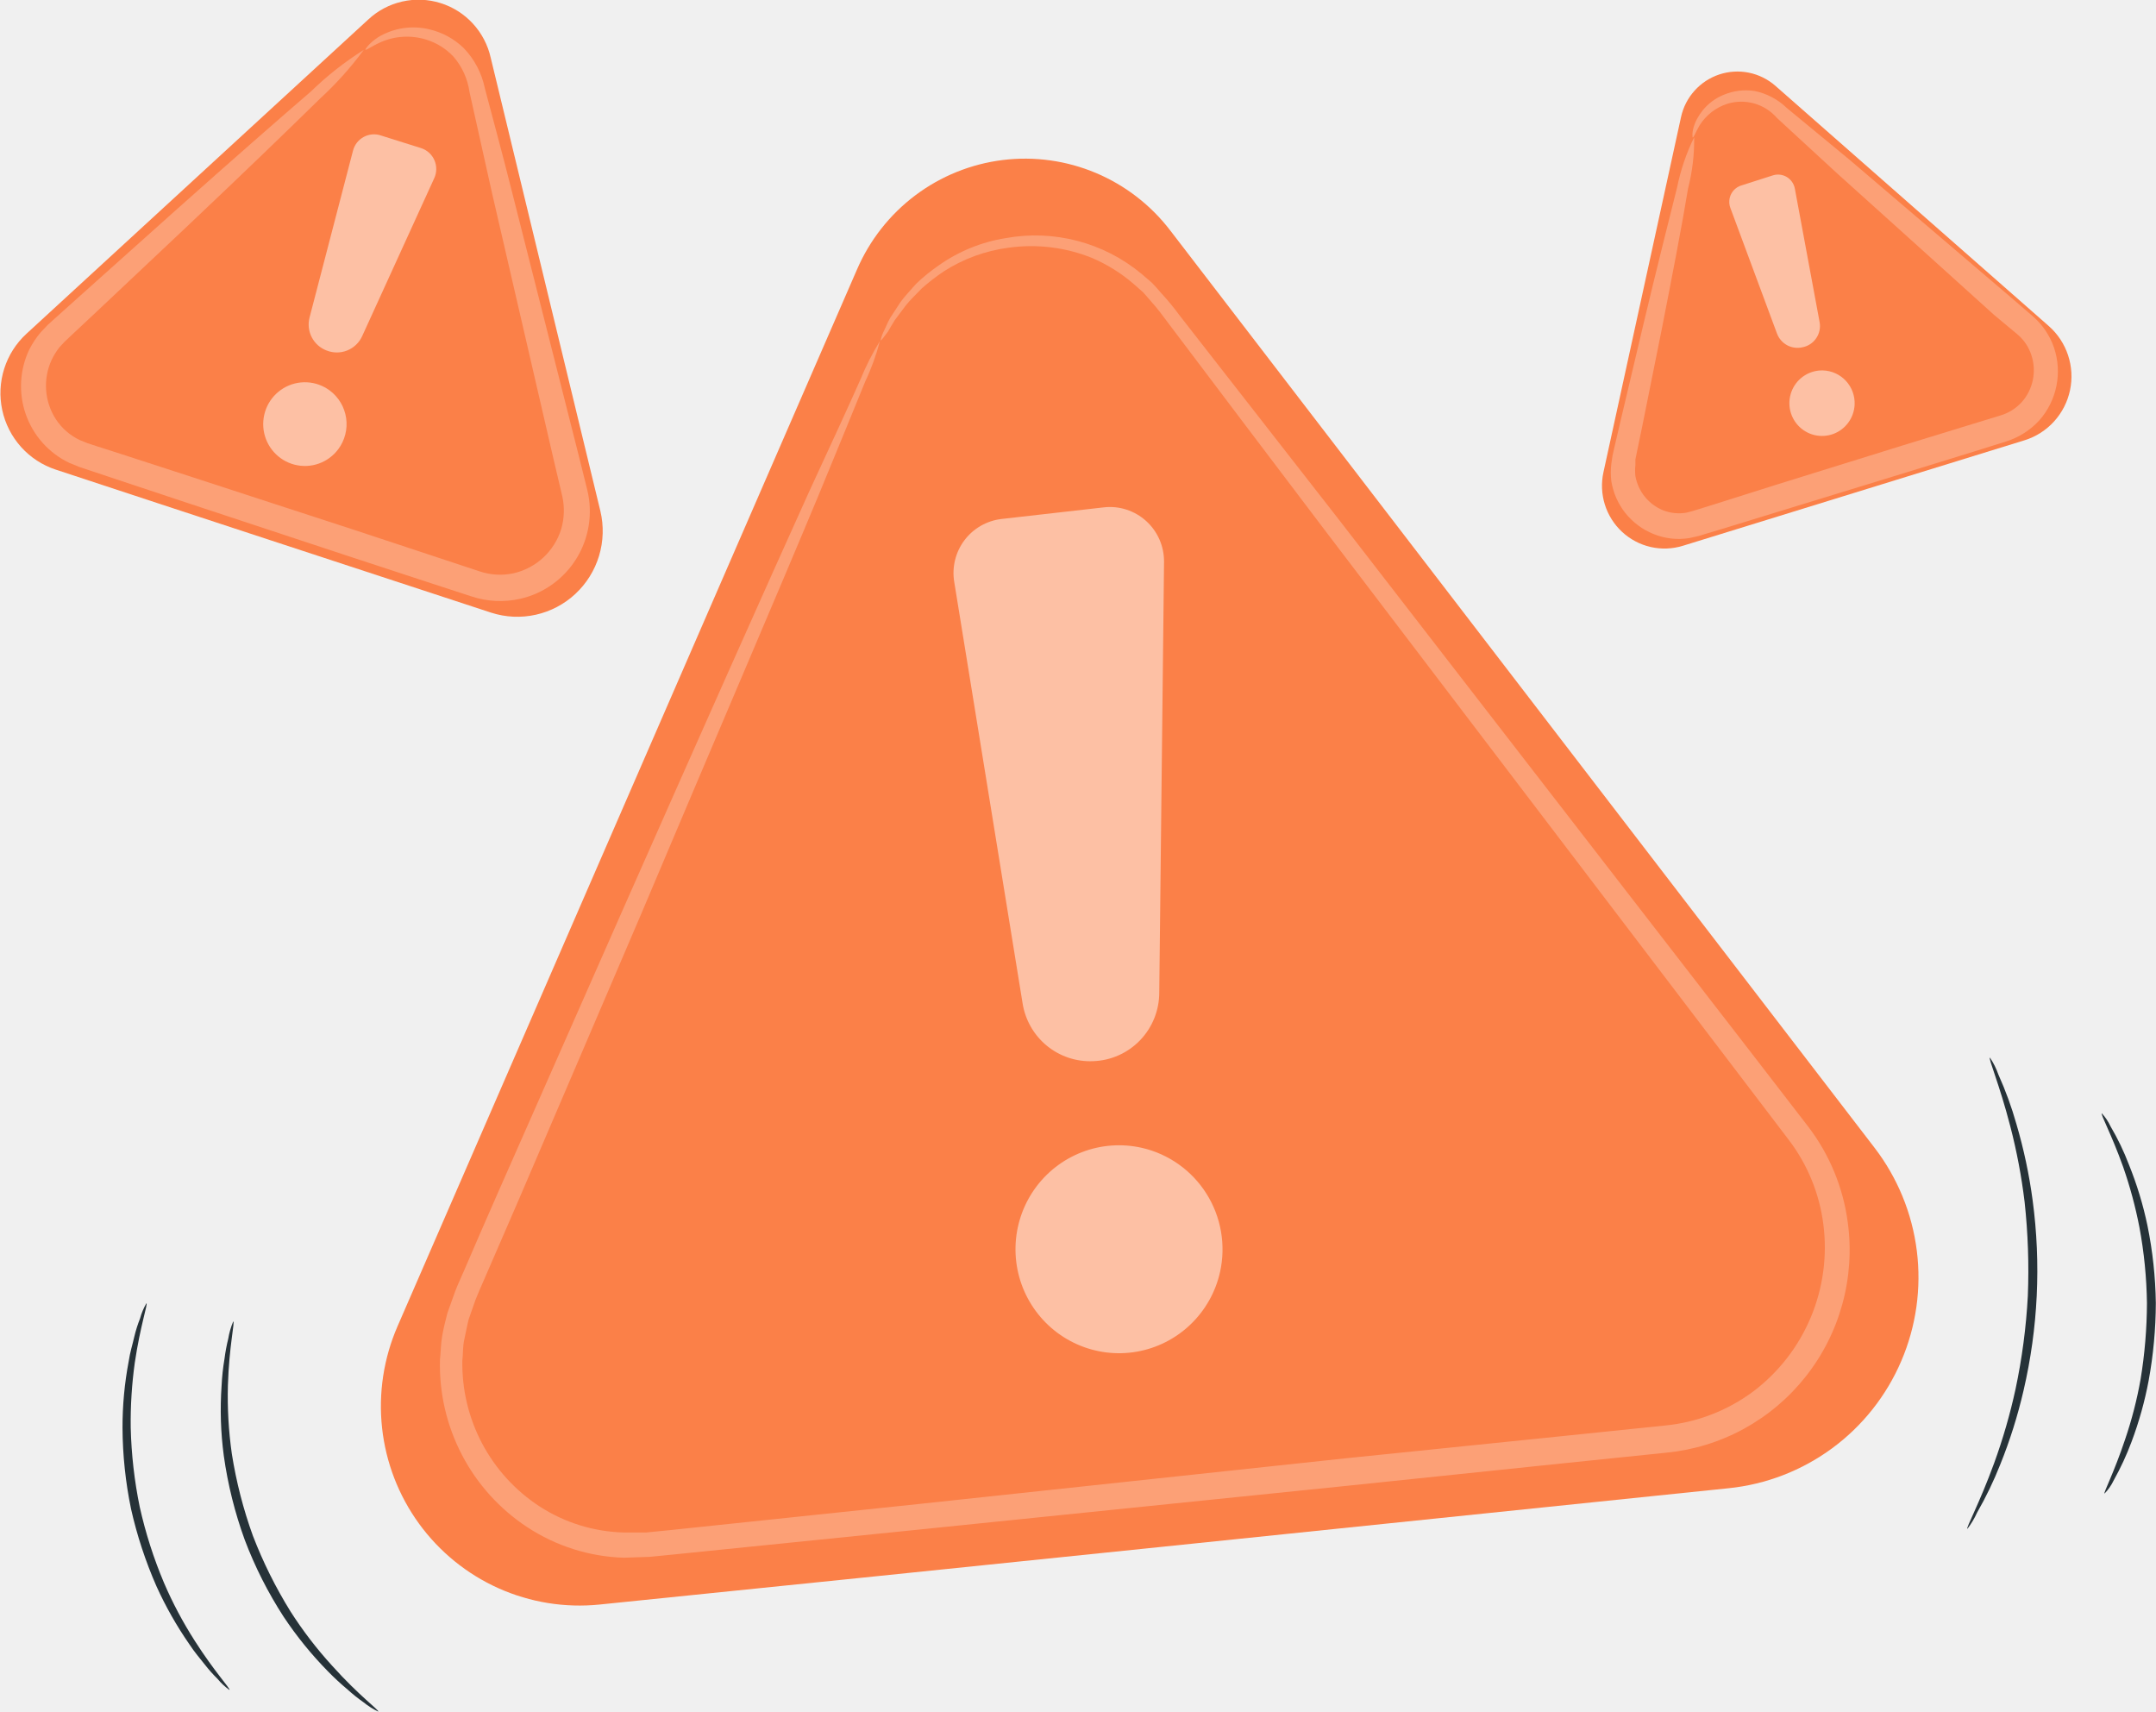
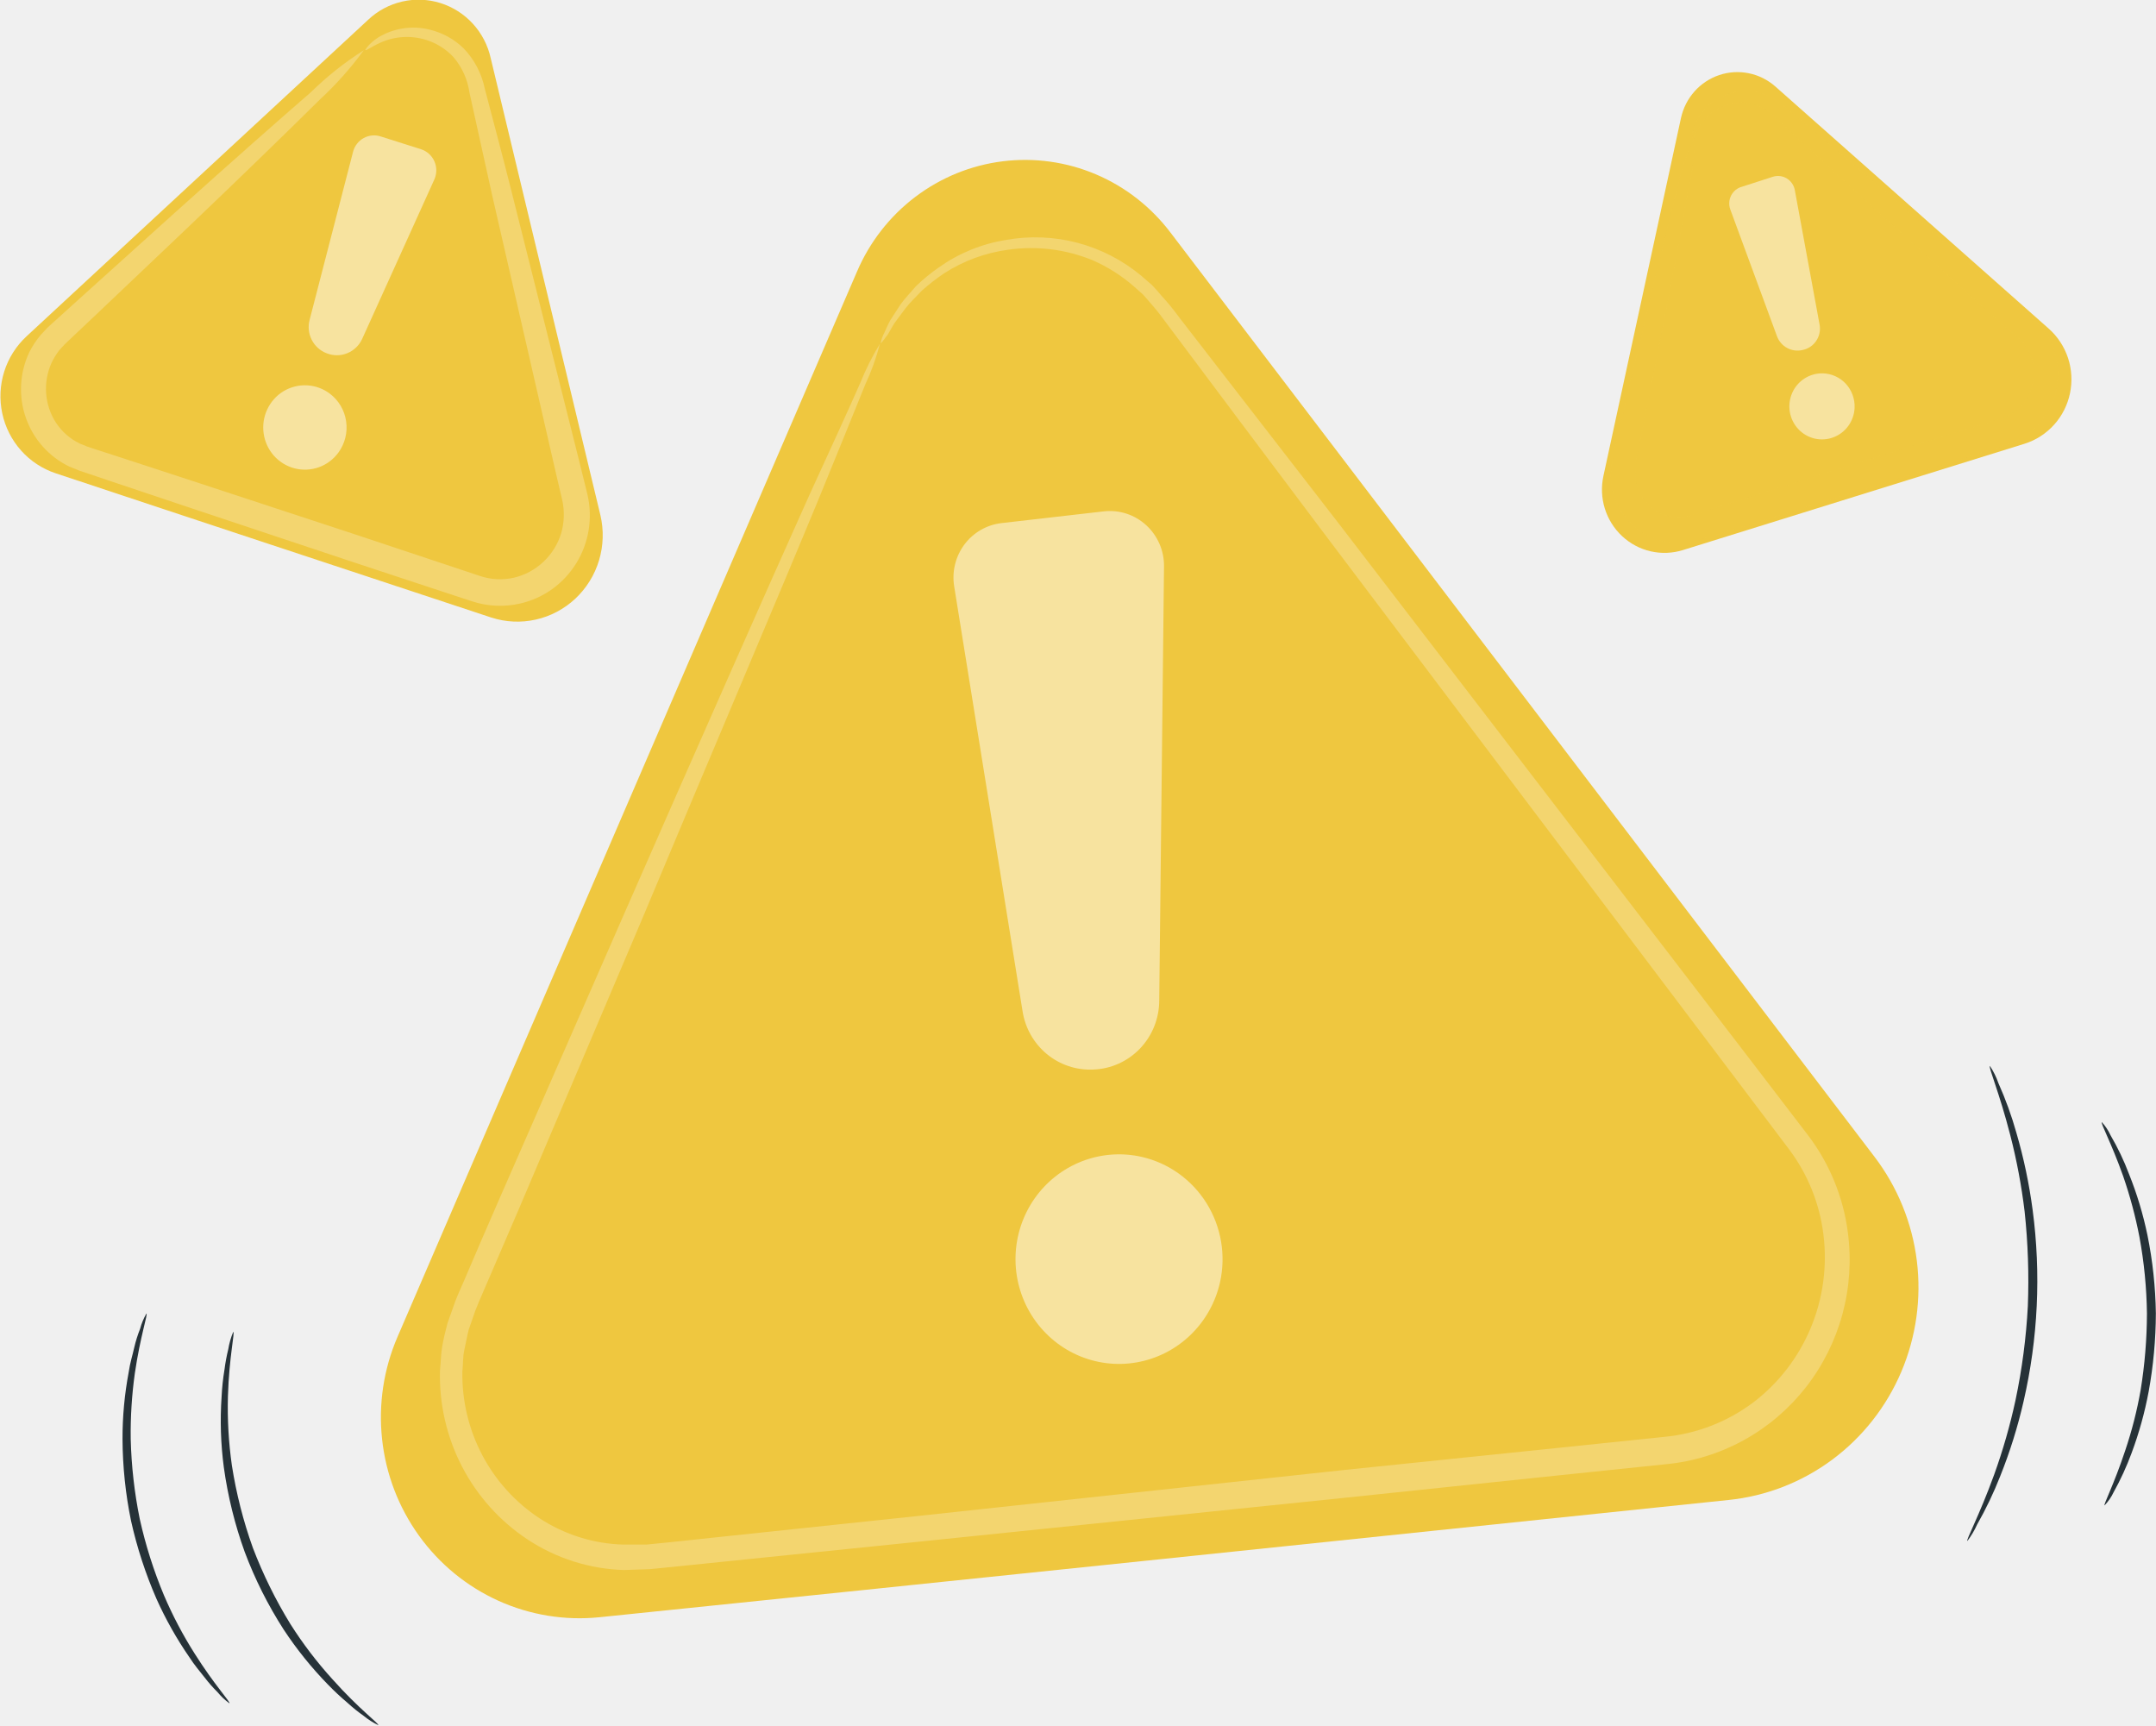
- <svg xmlns="http://www.w3.org/2000/svg" width="97" height="77" viewBox="0 0 97 77" fill="none">
-   <g clip-path="url(#clip0_1828_18932)">
-     <path d="M38.556 12.126L17.886 59.664C17.261 61.1 17.02 62.675 17.189 64.233C17.358 65.79 17.931 67.276 18.85 68.543C19.769 69.809 21.003 70.812 22.428 71.451C23.853 72.089 25.42 72.342 26.972 72.184C41.339 70.725 62.854 68.494 77.774 66.951C79.459 66.778 81.067 66.157 82.432 65.152C83.797 64.147 84.87 62.793 85.539 61.231C86.209 59.67 86.451 57.957 86.239 56.27C86.028 54.583 85.372 52.984 84.339 51.637L52.661 10.382C51.788 9.236 50.632 8.34 49.308 7.782C47.984 7.224 46.537 7.023 45.112 7.199C43.686 7.376 42.331 7.923 41.181 8.787C40.032 9.651 39.127 10.802 38.556 12.126Z" fill="#FB8048" />
+ <svg xmlns="http://www.w3.org/2000/svg" width="75" height="60" viewBox="0 0 75 60" fill="none">
+   <g clip-path="url(#clip0_2466_18504)">
+     <path d="M29.811 9.449L13.83 46.492C13.346 47.61 13.16 48.837 13.291 50.051C13.421 51.265 13.864 52.423 14.575 53.41C15.285 54.397 16.239 55.178 17.341 55.676C18.443 56.173 19.654 56.37 20.855 56.247C31.963 55.11 48.599 53.372 60.135 52.169C61.437 52.035 62.68 51.551 63.736 50.768C64.792 49.984 65.621 48.929 66.139 47.713C66.656 46.496 66.843 45.161 66.68 43.847C66.517 42.532 66.009 41.286 65.21 40.236L40.718 8.089C40.042 7.197 39.149 6.499 38.125 6.064C37.101 5.629 35.982 5.473 34.88 5.61C33.778 5.747 32.73 6.174 31.841 6.847C30.952 7.52 30.252 8.417 29.811 9.449Z" fill="#EFC73F" />
    <g opacity="0.5">
-       <path opacity="0.5" d="M39.618 15.314C39.652 15.152 39.709 14.996 39.787 14.851C39.857 14.704 39.933 14.511 40.049 14.303L40.518 13.585C40.702 13.33 40.956 13.068 41.217 12.767C41.533 12.465 41.872 12.189 42.232 11.941C43.13 11.306 44.16 10.886 45.245 10.713C46.317 10.518 47.418 10.56 48.472 10.836C49.526 11.112 50.508 11.615 51.348 12.311L51.825 12.72C51.971 12.867 52.109 13.029 52.248 13.191C52.538 13.504 52.81 13.834 53.062 14.179L60.204 23.333L78.713 47.261L81.35 50.68C82.311 51.936 82.926 53.424 83.133 54.995C83.299 56.217 83.218 57.461 82.893 58.651C82.569 59.842 82.008 60.954 81.245 61.921C80.482 62.889 79.532 63.691 78.453 64.281C77.373 64.871 76.186 65.235 74.962 65.353L70.243 65.839L60.596 66.843L41.578 68.788L32.531 69.706L30.325 69.93L29.233 70.038L28.065 70.077C26.519 70.03 25.015 69.554 23.722 68.703C22.483 67.889 21.471 66.77 20.784 65.453C20.096 64.135 19.756 62.664 19.794 61.177C19.832 60.814 19.832 60.452 19.894 60.104C19.955 59.757 20.04 59.402 20.132 59.062L20.486 58.074C20.609 57.758 20.747 57.465 20.878 57.163C21.39 55.97 21.903 54.791 22.415 53.628L28.103 40.739C31.585 32.866 34.422 26.498 36.405 22.114C37.412 19.937 38.188 18.254 38.711 17.073C38.955 16.474 39.248 15.896 39.587 15.345C39.424 15.971 39.203 16.581 38.926 17.166C38.442 18.355 37.735 20.084 36.82 22.299C34.968 26.745 32.208 33.159 28.864 41.078C27.166 45.038 25.313 49.376 23.314 54.03L21.777 57.573C21.646 57.874 21.508 58.182 21.393 58.476L21.085 59.355C21.009 59.657 20.955 59.965 20.886 60.274C20.816 60.583 20.839 60.892 20.801 61.208C20.778 62.508 21.085 63.792 21.692 64.94C22.3 66.088 23.189 67.061 24.275 67.769C25.405 68.501 26.713 68.907 28.057 68.942H29.072L30.163 68.834L32.37 68.602L41.409 67.653L60.511 65.608L70.158 64.62L74.878 64.133C76.331 63.998 77.719 63.464 78.89 62.59C80.028 61.728 80.918 60.579 81.47 59.26C82.022 57.941 82.217 56.498 82.034 55.08C81.86 53.708 81.329 52.406 80.497 51.305L77.883 47.87L59.581 23.82C56.983 20.392 54.638 17.29 52.578 14.557C52.325 14.218 52.071 13.87 51.81 13.585C51.679 13.438 51.556 13.284 51.425 13.145L50.995 12.767C50.44 12.288 49.815 11.898 49.142 11.609C47.944 11.124 46.64 10.964 45.36 11.146C44.331 11.282 43.345 11.643 42.47 12.203C42.12 12.438 41.786 12.695 41.471 12.975C41.209 13.253 40.948 13.492 40.748 13.747L40.256 14.403C40.126 14.604 40.033 14.781 39.949 14.92C39.757 15.182 39.641 15.329 39.618 15.314Z" fill="white" />
+       <path opacity="0.5" d="M30.633 11.933C30.659 11.807 30.703 11.685 30.764 11.572C30.817 11.458 30.877 11.307 30.966 11.145L31.328 10.585C31.471 10.387 31.667 10.182 31.869 9.948C32.114 9.713 32.376 9.498 32.654 9.304C33.348 8.81 34.145 8.483 34.984 8.348C35.812 8.196 36.664 8.229 37.479 8.444C38.294 8.659 39.053 9.051 39.703 9.593L40.071 9.912C40.184 10.026 40.291 10.152 40.398 10.279C40.623 10.523 40.833 10.78 41.028 11.049L46.55 18.182L60.861 36.827L62.9 39.491C63.643 40.47 64.119 41.629 64.279 42.853C64.407 43.806 64.344 44.775 64.093 45.703C63.842 46.63 63.409 47.497 62.819 48.251C62.229 49.004 61.494 49.63 60.66 50.089C59.825 50.549 58.907 50.833 57.961 50.924L54.312 51.303L46.853 52.085L32.149 53.601L25.153 54.316L23.448 54.491L22.604 54.575L21.7 54.605C20.505 54.569 19.342 54.198 18.342 53.535C17.384 52.9 16.602 52.028 16.07 51.002C15.539 49.976 15.275 48.829 15.305 47.67C15.335 47.388 15.335 47.105 15.382 46.834C15.43 46.564 15.495 46.287 15.566 46.023L15.84 45.253C15.935 45.006 16.042 44.778 16.143 44.543C16.539 43.613 16.936 42.695 17.332 41.788L21.73 31.744C24.422 25.61 26.615 20.648 28.149 17.232C28.927 15.535 29.528 14.224 29.932 13.304C30.12 12.837 30.347 12.386 30.609 11.957C30.483 12.445 30.312 12.92 30.098 13.376C29.724 14.302 29.177 15.65 28.47 17.376C27.037 20.84 24.904 25.838 22.318 32.009C21.005 35.094 19.572 38.474 18.027 42.101L16.838 44.862C16.737 45.096 16.63 45.337 16.541 45.566L16.303 46.251C16.244 46.486 16.203 46.726 16.149 46.967C16.096 47.207 16.113 47.448 16.084 47.695C16.066 48.707 16.303 49.708 16.773 50.603C17.243 51.497 17.93 52.256 18.77 52.807C19.643 53.377 20.655 53.694 21.694 53.721H22.479L23.323 53.637L25.028 53.456L32.018 52.717L46.787 51.123L54.246 50.353L57.895 49.974C59.019 49.868 60.092 49.452 60.998 48.771C61.878 48.1 62.566 47.205 62.993 46.177C63.42 45.149 63.57 44.025 63.429 42.919C63.294 41.85 62.884 40.836 62.24 39.978L60.219 37.302L46.068 18.561C44.059 15.89 42.246 13.472 40.654 11.343C40.458 11.079 40.261 10.808 40.059 10.585C39.958 10.471 39.863 10.351 39.762 10.243L39.429 9.948C39 9.575 38.517 9.271 37.997 9.046C37.07 8.668 36.062 8.544 35.073 8.685C34.277 8.791 33.515 9.072 32.838 9.509C32.568 9.692 32.309 9.893 32.066 10.11C31.863 10.327 31.661 10.513 31.507 10.712L31.126 11.223C31.025 11.379 30.954 11.518 30.889 11.626C30.74 11.831 30.651 11.945 30.633 11.933Z" fill="white" />
    </g>
-     <path opacity="0.5" d="M42.932 26.181L46.006 45.13C46.123 45.881 46.511 46.562 47.097 47.044C47.683 47.525 48.425 47.773 49.181 47.739C49.979 47.713 50.736 47.376 51.291 46.8C51.846 46.224 52.156 45.453 52.156 44.652L52.371 25.278C52.374 24.932 52.304 24.589 52.166 24.272C52.027 23.956 51.824 23.672 51.568 23.44C51.312 23.208 51.01 23.033 50.682 22.927C50.354 22.82 50.008 22.785 49.665 22.824L45.053 23.348C44.725 23.387 44.409 23.492 44.122 23.657C43.836 23.822 43.586 24.043 43.388 24.308C43.189 24.573 43.047 24.876 42.968 25.198C42.89 25.52 42.877 25.854 42.932 26.181Z" fill="white" />
-     <path opacity="0.5" d="M54.891 57.225C54.689 58.128 54.225 58.95 53.557 59.588C52.89 60.226 52.049 60.651 51.141 60.809C50.233 60.967 49.299 60.851 48.456 60.475C47.614 60.1 46.902 59.482 46.409 58.7C45.916 57.919 45.666 57.008 45.689 56.083C45.712 55.158 46.008 54.26 46.539 53.504C47.07 52.748 47.812 52.167 48.672 51.835C49.532 51.502 50.471 51.434 51.37 51.637C52.574 51.911 53.62 52.654 54.28 53.701C54.94 54.748 55.159 56.016 54.891 57.225Z" fill="white" />
-     <path d="M16.566 0.88L1.192 15.013C0.727 15.44 0.381 15.982 0.19 16.584C-0.001 17.187 -0.032 17.83 0.101 18.448C0.234 19.067 0.526 19.639 0.948 20.109C1.37 20.579 1.907 20.929 2.506 21.126C8.041 22.955 16.343 25.672 22.1 27.563C22.749 27.772 23.441 27.804 24.107 27.655C24.772 27.507 25.386 27.184 25.885 26.719C26.385 26.254 26.753 25.664 26.951 25.009C27.149 24.355 27.17 23.659 27.012 22.994L22.077 2.594C21.948 2.02 21.671 1.492 21.274 1.06C20.877 0.629 20.374 0.31 19.815 0.137C19.256 -0.037 18.661 -0.06 18.091 0.071C17.52 0.201 16.994 0.48 16.566 0.88Z" fill="#FB8048" />
+     <path opacity="0.5" d="M33.194 20.401L35.571 35.166C35.661 35.752 35.961 36.282 36.414 36.658C36.867 37.033 37.441 37.225 38.026 37.199C38.643 37.179 39.228 36.916 39.657 36.468C40.086 36.019 40.326 35.418 40.326 34.793L40.492 19.697C40.495 19.428 40.441 19.16 40.334 18.914C40.226 18.667 40.069 18.445 39.871 18.265C39.673 18.084 39.44 17.948 39.187 17.865C38.933 17.782 38.665 17.755 38.4 17.785L34.834 18.194C34.581 18.224 34.336 18.305 34.114 18.434C33.893 18.562 33.7 18.735 33.546 18.941C33.393 19.148 33.282 19.384 33.222 19.634C33.161 19.885 33.152 20.146 33.194 20.401Z" fill="white" />
+     <path opacity="0.5" d="M42.442 44.591C42.286 45.295 41.927 45.935 41.411 46.432C40.895 46.929 40.245 47.26 39.543 47.383C38.841 47.507 38.118 47.416 37.467 47.124C36.816 46.831 36.265 46.35 35.884 45.741C35.503 45.131 35.309 44.422 35.327 43.701C35.345 42.98 35.574 42.281 35.984 41.692C36.395 41.102 36.969 40.65 37.634 40.391C38.299 40.132 39.025 40.078 39.72 40.237C40.651 40.451 41.459 41.029 41.97 41.845C42.48 42.661 42.65 43.649 42.442 44.591Z" fill="white" />
+     <path d="M12.809 0.686L0.922 11.698C0.563 12.031 0.295 12.453 0.147 12.923C-0.001 13.392 -0.024 13.893 0.078 14.375C0.181 14.857 0.407 15.303 0.733 15.669C1.06 16.035 1.475 16.308 1.938 16.461C6.218 17.887 12.637 20.004 17.088 21.477C17.59 21.64 18.125 21.665 18.64 21.549C19.154 21.434 19.628 21.182 20.015 20.82C20.401 20.457 20.686 19.998 20.839 19.488C20.992 18.978 21.008 18.436 20.886 17.917L17.07 2.021C16.971 1.574 16.757 1.162 16.45 0.826C16.143 0.49 15.753 0.242 15.321 0.106C14.889 -0.029 14.429 -0.047 13.988 0.055C13.547 0.157 13.14 0.374 12.809 0.686Z" fill="#EFC73F" />
    <g opacity="0.5">
-       <path opacity="0.5" d="M16.434 2.231C16.434 2.231 16.565 1.968 17.011 1.675C17.703 1.257 18.531 1.129 19.317 1.32C19.895 1.454 20.426 1.742 20.854 2.154C21.342 2.656 21.675 3.288 21.815 3.975C22.169 5.318 22.584 6.839 23.006 8.514C23.86 11.902 24.874 15.908 26.004 20.361C26.143 20.925 26.281 21.488 26.427 22.06C26.551 22.579 26.571 23.118 26.486 23.646C26.401 24.173 26.213 24.679 25.932 25.132C25.651 25.586 25.283 25.979 24.849 26.289C24.416 26.599 23.925 26.82 23.406 26.938C22.685 27.102 21.934 27.067 21.231 26.837L19.409 26.243L15.688 25.023L8.355 22.6L4.873 21.442L4.02 21.157L3.597 21.018L3.121 20.825C2.667 20.609 2.261 20.305 1.925 19.931C1.589 19.557 1.33 19.12 1.163 18.645C0.996 18.171 0.924 17.667 0.951 17.164C0.978 16.661 1.104 16.169 1.322 15.715C1.464 15.439 1.636 15.18 1.837 14.943L2.152 14.611L2.452 14.341L3.613 13.299L7.84 9.517C10.438 7.201 12.545 5.357 13.99 4.114C14.713 3.409 15.51 2.783 16.365 2.246C15.778 3.042 15.117 3.778 14.389 4.446C13.006 5.804 10.984 7.757 8.463 10.142L4.327 14.04L3.19 15.105L2.905 15.375L2.675 15.622C2.537 15.799 2.418 15.991 2.321 16.194C2.126 16.62 2.041 17.09 2.076 17.559C2.111 18.027 2.264 18.479 2.521 18.872C2.787 19.272 3.157 19.592 3.589 19.798L3.935 19.937L4.358 20.076L5.204 20.346L8.701 21.481L16.042 23.873L19.755 25.101L21.577 25.703C22.072 25.871 22.603 25.9 23.114 25.788C23.613 25.673 24.073 25.428 24.448 25.079C24.823 24.729 25.1 24.287 25.251 23.796C25.389 23.317 25.405 22.81 25.297 22.322C25.159 21.751 25.028 21.18 24.897 20.624C23.867 16.147 22.93 12.134 22.145 8.722L21.123 4.137C21.041 3.552 20.793 3.003 20.408 2.555C20.072 2.194 19.648 1.928 19.178 1.783C18.503 1.572 17.774 1.613 17.126 1.899C16.695 2.092 16.473 2.277 16.434 2.231Z" fill="white" />
+       <path opacity="0.5" d="M12.706 1.738C12.706 1.738 12.807 1.534 13.152 1.305C13.688 0.979 14.328 0.88 14.935 1.028C15.382 1.133 15.793 1.357 16.124 1.678C16.501 2.069 16.759 2.562 16.867 3.097C17.14 4.144 17.461 5.329 17.788 6.634C18.448 9.274 19.232 12.396 20.106 15.866C20.213 16.305 20.32 16.744 20.433 17.189C20.529 17.594 20.544 18.014 20.479 18.425C20.413 18.836 20.267 19.23 20.05 19.584C19.832 19.937 19.548 20.244 19.213 20.485C18.878 20.727 18.498 20.898 18.097 20.99C17.54 21.118 16.959 21.091 16.415 20.912L15.007 20.449L12.13 19.499L6.46 17.61L3.767 16.708L3.108 16.485L2.781 16.377L2.412 16.227C2.062 16.059 1.748 15.822 1.488 15.531C1.228 15.239 1.028 14.899 0.899 14.529C0.769 14.159 0.714 13.767 0.735 13.375C0.756 12.983 0.853 12.599 1.022 12.245C1.131 12.03 1.265 11.828 1.42 11.644L1.663 11.385L1.895 11.175L2.793 10.363L6.062 7.416C8.071 5.611 9.699 4.174 10.816 3.206C11.376 2.656 11.992 2.168 12.653 1.75C12.199 2.37 11.688 2.944 11.125 3.464C10.056 4.523 8.492 6.044 6.543 7.903L3.345 10.94L2.466 11.77L2.246 11.981L2.068 12.173C1.961 12.311 1.869 12.46 1.794 12.618C1.643 12.951 1.578 13.317 1.605 13.682C1.632 14.047 1.75 14.399 1.949 14.705C2.155 15.017 2.44 15.266 2.775 15.427L3.042 15.535L3.369 15.643L4.023 15.854L6.727 16.738L12.403 18.603L15.274 19.559L16.683 20.028C17.065 20.159 17.476 20.182 17.871 20.094C18.257 20.005 18.612 19.814 18.902 19.542C19.192 19.27 19.407 18.925 19.523 18.543C19.63 18.169 19.643 17.774 19.559 17.394C19.452 16.949 19.351 16.504 19.25 16.07C18.454 12.582 17.729 9.455 17.122 6.796L16.332 3.224C16.268 2.768 16.076 2.34 15.779 1.991C15.519 1.71 15.191 1.502 14.828 1.389C14.306 1.225 13.742 1.257 13.241 1.48C12.909 1.63 12.736 1.774 12.706 1.738Z" fill="white" />
    </g>
-     <path opacity="0.5" d="M15.88 6.785L13.928 14.279C13.849 14.579 13.884 14.898 14.026 15.173C14.168 15.448 14.407 15.661 14.696 15.769C14.995 15.887 15.327 15.886 15.625 15.765C15.922 15.644 16.162 15.414 16.295 15.121L19.539 8.012C19.597 7.885 19.627 7.746 19.627 7.607C19.628 7.467 19.599 7.329 19.542 7.201C19.485 7.073 19.402 6.959 19.299 6.866C19.195 6.773 19.072 6.703 18.939 6.661L17.148 6.098C17.02 6.053 16.885 6.035 16.75 6.046C16.614 6.057 16.483 6.096 16.364 6.16C16.244 6.225 16.14 6.314 16.056 6.421C15.973 6.529 15.913 6.653 15.88 6.785Z" fill="white" />
-     <path opacity="0.5" d="M15.22 20.207C14.998 20.505 14.693 20.731 14.343 20.855C13.994 20.979 13.616 20.997 13.256 20.905C12.897 20.814 12.573 20.617 12.325 20.341C12.076 20.064 11.915 19.72 11.861 19.352C11.808 18.984 11.864 18.608 12.023 18.271C12.182 17.935 12.437 17.654 12.755 17.463C13.073 17.272 13.441 17.18 13.811 17.199C14.181 17.217 14.538 17.346 14.835 17.567C15.034 17.715 15.201 17.901 15.327 18.113C15.454 18.326 15.537 18.562 15.573 18.807C15.609 19.052 15.596 19.302 15.535 19.543C15.475 19.783 15.367 20.009 15.22 20.207Z" fill="white" />
-     <path d="M75.631 5.264L72.141 21.241C72.034 21.724 72.056 22.226 72.203 22.698C72.35 23.169 72.618 23.594 72.98 23.929C73.342 24.264 73.785 24.498 74.265 24.608C74.745 24.717 75.245 24.698 75.715 24.553L91.089 19.806C91.598 19.647 92.056 19.355 92.415 18.959C92.774 18.563 93.022 18.078 93.132 17.555C93.243 17.031 93.212 16.487 93.043 15.979C92.875 15.471 92.574 15.018 92.173 14.665L79.874 3.859C79.534 3.562 79.123 3.359 78.681 3.269C78.239 3.18 77.782 3.208 77.354 3.349C76.926 3.491 76.542 3.742 76.24 4.078C75.938 4.413 75.728 4.822 75.631 5.264Z" fill="#FB8048" />
+     <path opacity="0.5" d="M12.28 5.287L10.77 11.127C10.709 11.36 10.736 11.608 10.846 11.823C10.956 12.037 11.141 12.203 11.364 12.287C11.595 12.379 11.852 12.378 12.082 12.284C12.312 12.19 12.498 12.011 12.601 11.782L15.109 6.243C15.153 6.144 15.176 6.036 15.177 5.927C15.177 5.818 15.155 5.711 15.111 5.611C15.067 5.512 15.003 5.423 14.923 5.35C14.842 5.278 14.748 5.223 14.645 5.19L13.26 4.751C13.161 4.716 13.056 4.703 12.952 4.711C12.847 4.72 12.746 4.75 12.653 4.8C12.561 4.851 12.48 4.92 12.416 5.004C12.352 5.087 12.305 5.184 12.28 5.287Z" fill="white" />
+     <path opacity="0.5" d="M11.768 15.746C11.596 15.978 11.361 16.154 11.091 16.251C10.82 16.347 10.528 16.361 10.25 16.29C9.972 16.218 9.721 16.065 9.529 15.85C9.338 15.635 9.213 15.367 9.172 15.079C9.13 14.793 9.174 14.499 9.297 14.238C9.42 13.976 9.616 13.756 9.862 13.607C10.108 13.459 10.393 13.387 10.679 13.402C10.965 13.416 11.241 13.516 11.471 13.689C11.624 13.804 11.753 13.948 11.851 14.114C11.949 14.28 12.014 14.464 12.041 14.655C12.069 14.846 12.059 15.041 12.012 15.228C11.965 15.415 11.882 15.591 11.768 15.746Z" fill="white" />
+     <path d="M58.476 4.102L55.778 16.552C55.696 16.928 55.712 17.319 55.826 17.687C55.94 18.054 56.147 18.385 56.427 18.646C56.706 18.907 57.049 19.09 57.42 19.175C57.791 19.26 58.178 19.245 58.542 19.132L70.429 15.433C70.822 15.309 71.176 15.082 71.454 14.773C71.732 14.465 71.923 14.087 72.008 13.679C72.094 13.271 72.07 12.847 71.94 12.451C71.809 12.056 71.577 11.702 71.267 11.428L61.757 3.007C61.494 2.776 61.177 2.617 60.835 2.548C60.493 2.478 60.14 2.499 59.809 2.61C59.478 2.72 59.181 2.916 58.948 3.177C58.714 3.439 58.552 3.758 58.476 4.102Z" fill="#EFC73F" />
    <g opacity="0.5">
-       <path opacity="0.5" d="M76.153 6.183C76.153 6.183 76.099 5.951 76.253 5.557C76.374 5.265 76.552 4.999 76.776 4.777C77 4.554 77.267 4.378 77.56 4.261C77.992 4.082 78.465 4.023 78.928 4.091C79.481 4.201 79.991 4.469 80.396 4.863L83.202 7.178L90.443 13.353L91.481 14.248C91.906 14.623 92.226 15.101 92.411 15.638C92.598 16.192 92.636 16.785 92.521 17.358C92.406 17.932 92.143 18.465 91.757 18.903C91.35 19.349 90.833 19.679 90.258 19.86L88.829 20.308L85.908 21.21L80.142 22.978L77.421 23.812L76.753 24.012L76.422 24.113L76.015 24.205C75.465 24.297 74.901 24.232 74.385 24.02C73.892 23.822 73.459 23.498 73.128 23.082C72.796 22.665 72.578 22.169 72.494 21.643C72.463 21.386 72.463 21.127 72.494 20.871L72.548 20.5L72.617 20.192L72.894 19.003C73.263 17.459 73.601 16 73.916 14.681C74.546 12.033 75.085 9.903 75.454 8.429C75.612 7.647 75.87 6.89 76.222 6.175C76.232 6.956 76.139 7.734 75.945 8.49C75.692 10.034 75.284 12.157 74.762 14.82L73.885 19.181C73.801 19.574 73.724 19.952 73.639 20.369L73.578 20.67V20.925C73.559 21.089 73.559 21.255 73.578 21.419C73.64 21.763 73.788 22.085 74.009 22.355C74.229 22.625 74.515 22.834 74.839 22.963C75.169 23.089 75.528 23.123 75.876 23.063L76.138 22.994L76.468 22.893L77.137 22.685L79.874 21.82L85.631 20.03L88.552 19.134L89.989 18.694C90.361 18.586 90.696 18.378 90.958 18.092C91.209 17.811 91.381 17.468 91.458 17.098C91.535 16.728 91.513 16.344 91.396 15.985C91.284 15.634 91.079 15.319 90.804 15.074L89.72 14.171C87.061 11.771 84.67 9.61 82.641 7.788L79.95 5.31C79.68 4.997 79.324 4.77 78.927 4.656C78.529 4.543 78.108 4.547 77.713 4.67C77.199 4.835 76.758 5.176 76.468 5.635C76.261 5.99 76.207 6.198 76.153 6.183Z" fill="white" />
+       <path opacity="0.5" d="M58.882 4.818C58.882 4.818 58.841 4.637 58.96 4.33C59.053 4.102 59.191 3.895 59.364 3.722C59.538 3.548 59.743 3.412 59.97 3.32C60.304 3.181 60.67 3.135 61.028 3.188C61.456 3.274 61.85 3.482 62.163 3.789L64.332 5.593L69.931 10.405L70.734 11.103C71.062 11.394 71.31 11.767 71.453 12.185C71.597 12.617 71.627 13.079 71.538 13.526C71.45 13.973 71.246 14.388 70.948 14.729C70.633 15.077 70.233 15.334 69.788 15.475L68.683 15.824L66.424 16.528L61.967 17.905L59.863 18.555L59.346 18.711L59.09 18.789L58.775 18.861C58.35 18.932 57.914 18.882 57.515 18.717C57.134 18.562 56.799 18.31 56.543 17.986C56.287 17.661 56.118 17.275 56.053 16.864C56.029 16.665 56.029 16.463 56.053 16.263L56.095 15.974L56.148 15.734L56.362 14.807C56.648 13.605 56.909 12.468 57.153 11.44C57.64 9.377 58.056 7.717 58.342 6.568C58.464 5.959 58.664 5.369 58.936 4.812C58.943 5.42 58.871 6.027 58.722 6.616C58.526 7.819 58.211 9.473 57.807 11.548L57.129 14.946C57.064 15.253 57.004 15.547 56.939 15.872L56.891 16.107V16.305C56.877 16.433 56.877 16.562 56.891 16.69C56.939 16.958 57.054 17.209 57.224 17.419C57.395 17.63 57.616 17.793 57.866 17.893C58.122 17.991 58.399 18.018 58.668 17.971L58.87 17.917L59.126 17.839L59.643 17.676L61.759 17.003L66.21 15.607L68.469 14.91L69.581 14.567C69.868 14.483 70.127 14.321 70.329 14.098C70.523 13.878 70.656 13.611 70.716 13.323C70.775 13.035 70.759 12.736 70.668 12.456C70.581 12.182 70.423 11.937 70.21 11.746L69.373 11.043C67.316 9.172 65.468 7.488 63.899 6.069L61.818 4.138C61.609 3.894 61.334 3.717 61.027 3.628C60.72 3.54 60.394 3.543 60.089 3.639C59.691 3.767 59.35 4.034 59.126 4.391C58.965 4.667 58.924 4.83 58.882 4.818Z" fill="#EFC73F" />
    </g>
-     <path opacity="0.5" d="M77.845 9.339L79.951 15.013C80.036 15.236 80.199 15.421 80.41 15.534C80.621 15.646 80.865 15.677 81.097 15.622C81.348 15.574 81.57 15.427 81.714 15.214C81.858 15.002 81.913 14.741 81.865 14.488L80.751 8.483C80.731 8.376 80.688 8.274 80.626 8.185C80.565 8.095 80.484 8.02 80.392 7.964C80.299 7.908 80.195 7.872 80.087 7.859C79.98 7.846 79.87 7.856 79.767 7.888L78.368 8.336C78.266 8.364 78.17 8.413 78.088 8.479C78.005 8.546 77.937 8.629 77.888 8.723C77.839 8.817 77.81 8.921 77.803 9.027C77.795 9.133 77.81 9.239 77.845 9.339Z" fill="white" />
-     <path opacity="0.5" d="M83.441 18.208C83.427 18.498 83.328 18.777 83.157 19.011C82.986 19.245 82.75 19.423 82.479 19.523C82.207 19.622 81.913 19.639 81.632 19.572C81.351 19.504 81.096 19.355 80.899 19.142C80.702 18.93 80.572 18.663 80.525 18.377C80.478 18.091 80.517 17.797 80.635 17.532C80.754 17.268 80.948 17.044 81.193 16.89C81.437 16.735 81.722 16.657 82.011 16.664C82.206 16.669 82.399 16.713 82.577 16.794C82.755 16.875 82.916 16.99 83.049 17.134C83.182 17.278 83.286 17.447 83.353 17.631C83.42 17.816 83.45 18.012 83.441 18.208Z" fill="white" />
-     <path d="M10.324 76.028C10.123 75.885 9.942 75.716 9.786 75.526C9.579 75.323 9.387 75.106 9.209 74.877C9.002 74.615 8.748 74.322 8.517 73.967C7.948 73.146 7.454 72.276 7.041 71.365C6.549 70.245 6.165 69.079 5.896 67.884C5.647 66.683 5.518 65.46 5.512 64.234C5.51 63.234 5.602 62.236 5.788 61.254C5.85 60.83 5.965 60.482 6.042 60.135C6.109 59.854 6.196 59.578 6.303 59.309C6.367 59.071 6.463 58.842 6.588 58.63C6.665 58.63 6.311 59.641 6.065 61.3C5.93 62.27 5.868 63.247 5.881 64.226C5.91 65.427 6.046 66.623 6.288 67.799C6.549 68.967 6.914 70.109 7.38 71.211C7.767 72.112 8.228 72.979 8.756 73.805C9.655 75.217 10.377 75.973 10.324 76.028Z" fill="#263238" />
-     <path d="M17.019 77C16.783 76.888 16.561 76.748 16.358 76.583C16.108 76.408 15.869 76.217 15.643 76.012C15.332 75.752 15.034 75.477 14.751 75.186C14.011 74.433 13.345 73.611 12.76 72.732C12.054 71.643 11.467 70.481 11.008 69.266C10.565 68.047 10.25 66.784 10.07 65.499C9.929 64.451 9.896 63.39 9.97 62.335C9.989 61.928 10.033 61.524 10.101 61.123C10.14 60.819 10.196 60.517 10.27 60.22C10.314 59.955 10.389 59.696 10.493 59.448C10.577 59.448 10.308 60.544 10.254 62.319C10.226 63.352 10.285 64.385 10.431 65.407C10.629 66.661 10.945 67.894 11.377 69.088C11.833 70.274 12.399 71.413 13.068 72.492C13.626 73.366 14.259 74.19 14.959 74.954C16.158 76.29 17.065 76.938 17.019 77Z" fill="#263238" />
-     <path d="M88.513 68.78C88.444 68.741 89.044 67.668 89.72 65.816C90.115 64.73 90.436 63.618 90.681 62.489C90.974 61.109 91.159 59.707 91.234 58.298C91.29 56.886 91.241 55.473 91.088 54.068C90.949 52.92 90.734 51.783 90.443 50.664C89.951 48.758 89.451 47.623 89.528 47.577C89.688 47.817 89.817 48.076 89.912 48.349C90.235 49.066 90.505 49.807 90.719 50.564C91.05 51.688 91.295 52.837 91.45 53.999C91.832 56.851 91.694 59.749 91.042 62.551C90.779 63.691 90.427 64.808 89.989 65.893C89.695 66.635 89.348 67.355 88.951 68.046C88.834 68.307 88.687 68.553 88.513 68.78Z" fill="#263238" />
-     <path d="M94.686 67.19C94.617 67.19 95.101 66.279 95.609 64.758C95.911 63.872 96.145 62.964 96.308 62.041C96.494 60.911 96.589 59.768 96.593 58.622C96.577 57.477 96.464 56.336 96.254 55.211C96.076 54.291 95.832 53.386 95.524 52.501C94.986 50.996 94.494 50.124 94.563 50.085C94.723 50.26 94.855 50.458 94.955 50.672C95.28 51.224 95.557 51.802 95.785 52.401C96.142 53.285 96.42 54.2 96.615 55.133C96.85 56.282 96.976 57.45 96.992 58.622C96.988 59.792 96.88 60.96 96.669 62.111C96.493 63.047 96.236 63.967 95.901 64.859C95.677 65.46 95.407 66.043 95.094 66.603C94.99 66.819 94.853 67.017 94.686 67.19Z" fill="#263238" />
+     <path opacity="0.5" d="M60.189 7.278L61.817 11.698C61.883 11.873 62.009 12.017 62.172 12.104C62.334 12.191 62.523 12.216 62.703 12.173C62.897 12.135 63.069 12.021 63.18 11.855C63.292 11.69 63.334 11.486 63.297 11.289L62.435 6.61C62.42 6.527 62.387 6.447 62.339 6.378C62.291 6.308 62.229 6.249 62.157 6.206C62.086 6.162 62.005 6.134 61.922 6.124C61.839 6.114 61.755 6.122 61.675 6.147L60.593 6.496C60.514 6.517 60.44 6.555 60.376 6.607C60.312 6.659 60.26 6.724 60.222 6.797C60.184 6.871 60.161 6.951 60.156 7.034C60.15 7.117 60.161 7.199 60.189 7.278Z" fill="white" />
+     <path opacity="0.5" d="M64.515 14.188C64.505 14.414 64.428 14.632 64.296 14.814C64.164 14.996 63.981 15.135 63.771 15.212C63.562 15.29 63.334 15.303 63.117 15.251C62.899 15.198 62.702 15.082 62.55 14.916C62.398 14.75 62.297 14.543 62.261 14.32C62.225 14.097 62.255 13.868 62.346 13.662C62.438 13.456 62.588 13.281 62.777 13.161C62.966 13.041 63.186 12.98 63.41 12.985C63.561 12.989 63.71 13.023 63.848 13.086C63.986 13.149 64.11 13.239 64.213 13.351C64.316 13.463 64.395 13.595 64.447 13.739C64.499 13.883 64.522 14.035 64.515 14.188Z" fill="white" />
+     <path d="M7.982 59.242C7.827 59.131 7.687 58.999 7.566 58.851C7.407 58.693 7.258 58.524 7.121 58.346C6.96 58.141 6.764 57.913 6.586 57.636C6.145 56.997 5.763 56.319 5.444 55.609C5.063 54.736 4.767 53.828 4.559 52.897C4.366 51.961 4.267 51.008 4.262 50.052C4.26 49.273 4.332 48.496 4.476 47.73C4.523 47.4 4.612 47.129 4.672 46.858C4.723 46.639 4.791 46.424 4.874 46.215C4.923 46.029 4.997 45.851 5.094 45.685C5.153 45.685 4.88 46.473 4.69 47.767C4.585 48.522 4.537 49.284 4.547 50.046C4.57 50.982 4.675 51.914 4.862 52.831C5.064 53.741 5.346 54.63 5.706 55.489C6.006 56.191 6.362 56.867 6.77 57.51C7.465 58.611 8.024 59.2 7.982 59.242Z" fill="#263238" />
+     <path d="M13.159 60C12.977 59.913 12.805 59.804 12.648 59.675C12.455 59.539 12.27 59.39 12.095 59.23C11.855 59.028 11.625 58.813 11.406 58.587C10.834 58 10.319 57.36 9.867 56.674C9.321 55.825 8.867 54.92 8.512 53.974C8.169 53.024 7.926 52.04 7.787 51.039C7.678 50.221 7.652 49.395 7.709 48.573C7.724 48.256 7.758 47.941 7.81 47.628C7.84 47.392 7.884 47.157 7.941 46.925C7.975 46.718 8.033 46.516 8.113 46.323C8.179 46.323 7.971 47.177 7.929 48.561C7.907 49.365 7.953 50.17 8.066 50.966C8.219 51.944 8.463 52.905 8.797 53.835C9.15 54.759 9.587 55.647 10.104 56.488C10.536 57.169 11.025 57.81 11.567 58.406C12.494 59.447 13.195 59.952 13.159 60Z" fill="#263238" />
+     <path d="M68.438 53.595C68.384 53.565 68.848 52.729 69.371 51.285C69.676 50.439 69.924 49.573 70.114 48.693C70.341 47.617 70.484 46.525 70.542 45.427C70.584 44.327 70.547 43.225 70.429 42.131C70.321 41.237 70.155 40.351 69.93 39.479C69.549 37.993 69.163 37.109 69.222 37.073C69.346 37.26 69.446 37.462 69.519 37.674C69.769 38.234 69.978 38.81 70.144 39.401C70.4 40.277 70.588 41.172 70.708 42.077C71.004 44.299 70.897 46.557 70.393 48.741C70.19 49.629 69.918 50.5 69.579 51.345C69.352 51.923 69.084 52.484 68.777 53.023C68.686 53.227 68.572 53.418 68.438 53.595Z" fill="#263238" />
+     <path d="M73.212 52.356C73.158 52.356 73.532 51.646 73.925 50.461C74.159 49.77 74.34 49.063 74.466 48.344C74.609 47.463 74.683 46.572 74.685 45.68C74.673 44.788 74.586 43.898 74.424 43.021C74.286 42.305 74.097 41.599 73.859 40.91C73.443 39.737 73.063 39.058 73.116 39.028C73.24 39.163 73.342 39.318 73.419 39.485C73.67 39.915 73.885 40.365 74.061 40.832C74.338 41.521 74.552 42.233 74.703 42.961C74.885 43.856 74.982 44.766 74.995 45.68C74.992 46.591 74.908 47.501 74.745 48.398C74.608 49.128 74.41 49.844 74.15 50.539C73.977 51.008 73.769 51.462 73.526 51.898C73.447 52.067 73.34 52.221 73.212 52.356Z" fill="#263238" />
  </g>
  <defs>
-     <clipPath id="clip0_1828_18932">
-       <rect width="97" height="77" fill="white" />
+     <clipPath id="clip0_2466_18504">
+       <rect width="75" height="60" fill="white" />
    </clipPath>
  </defs>
</svg>
